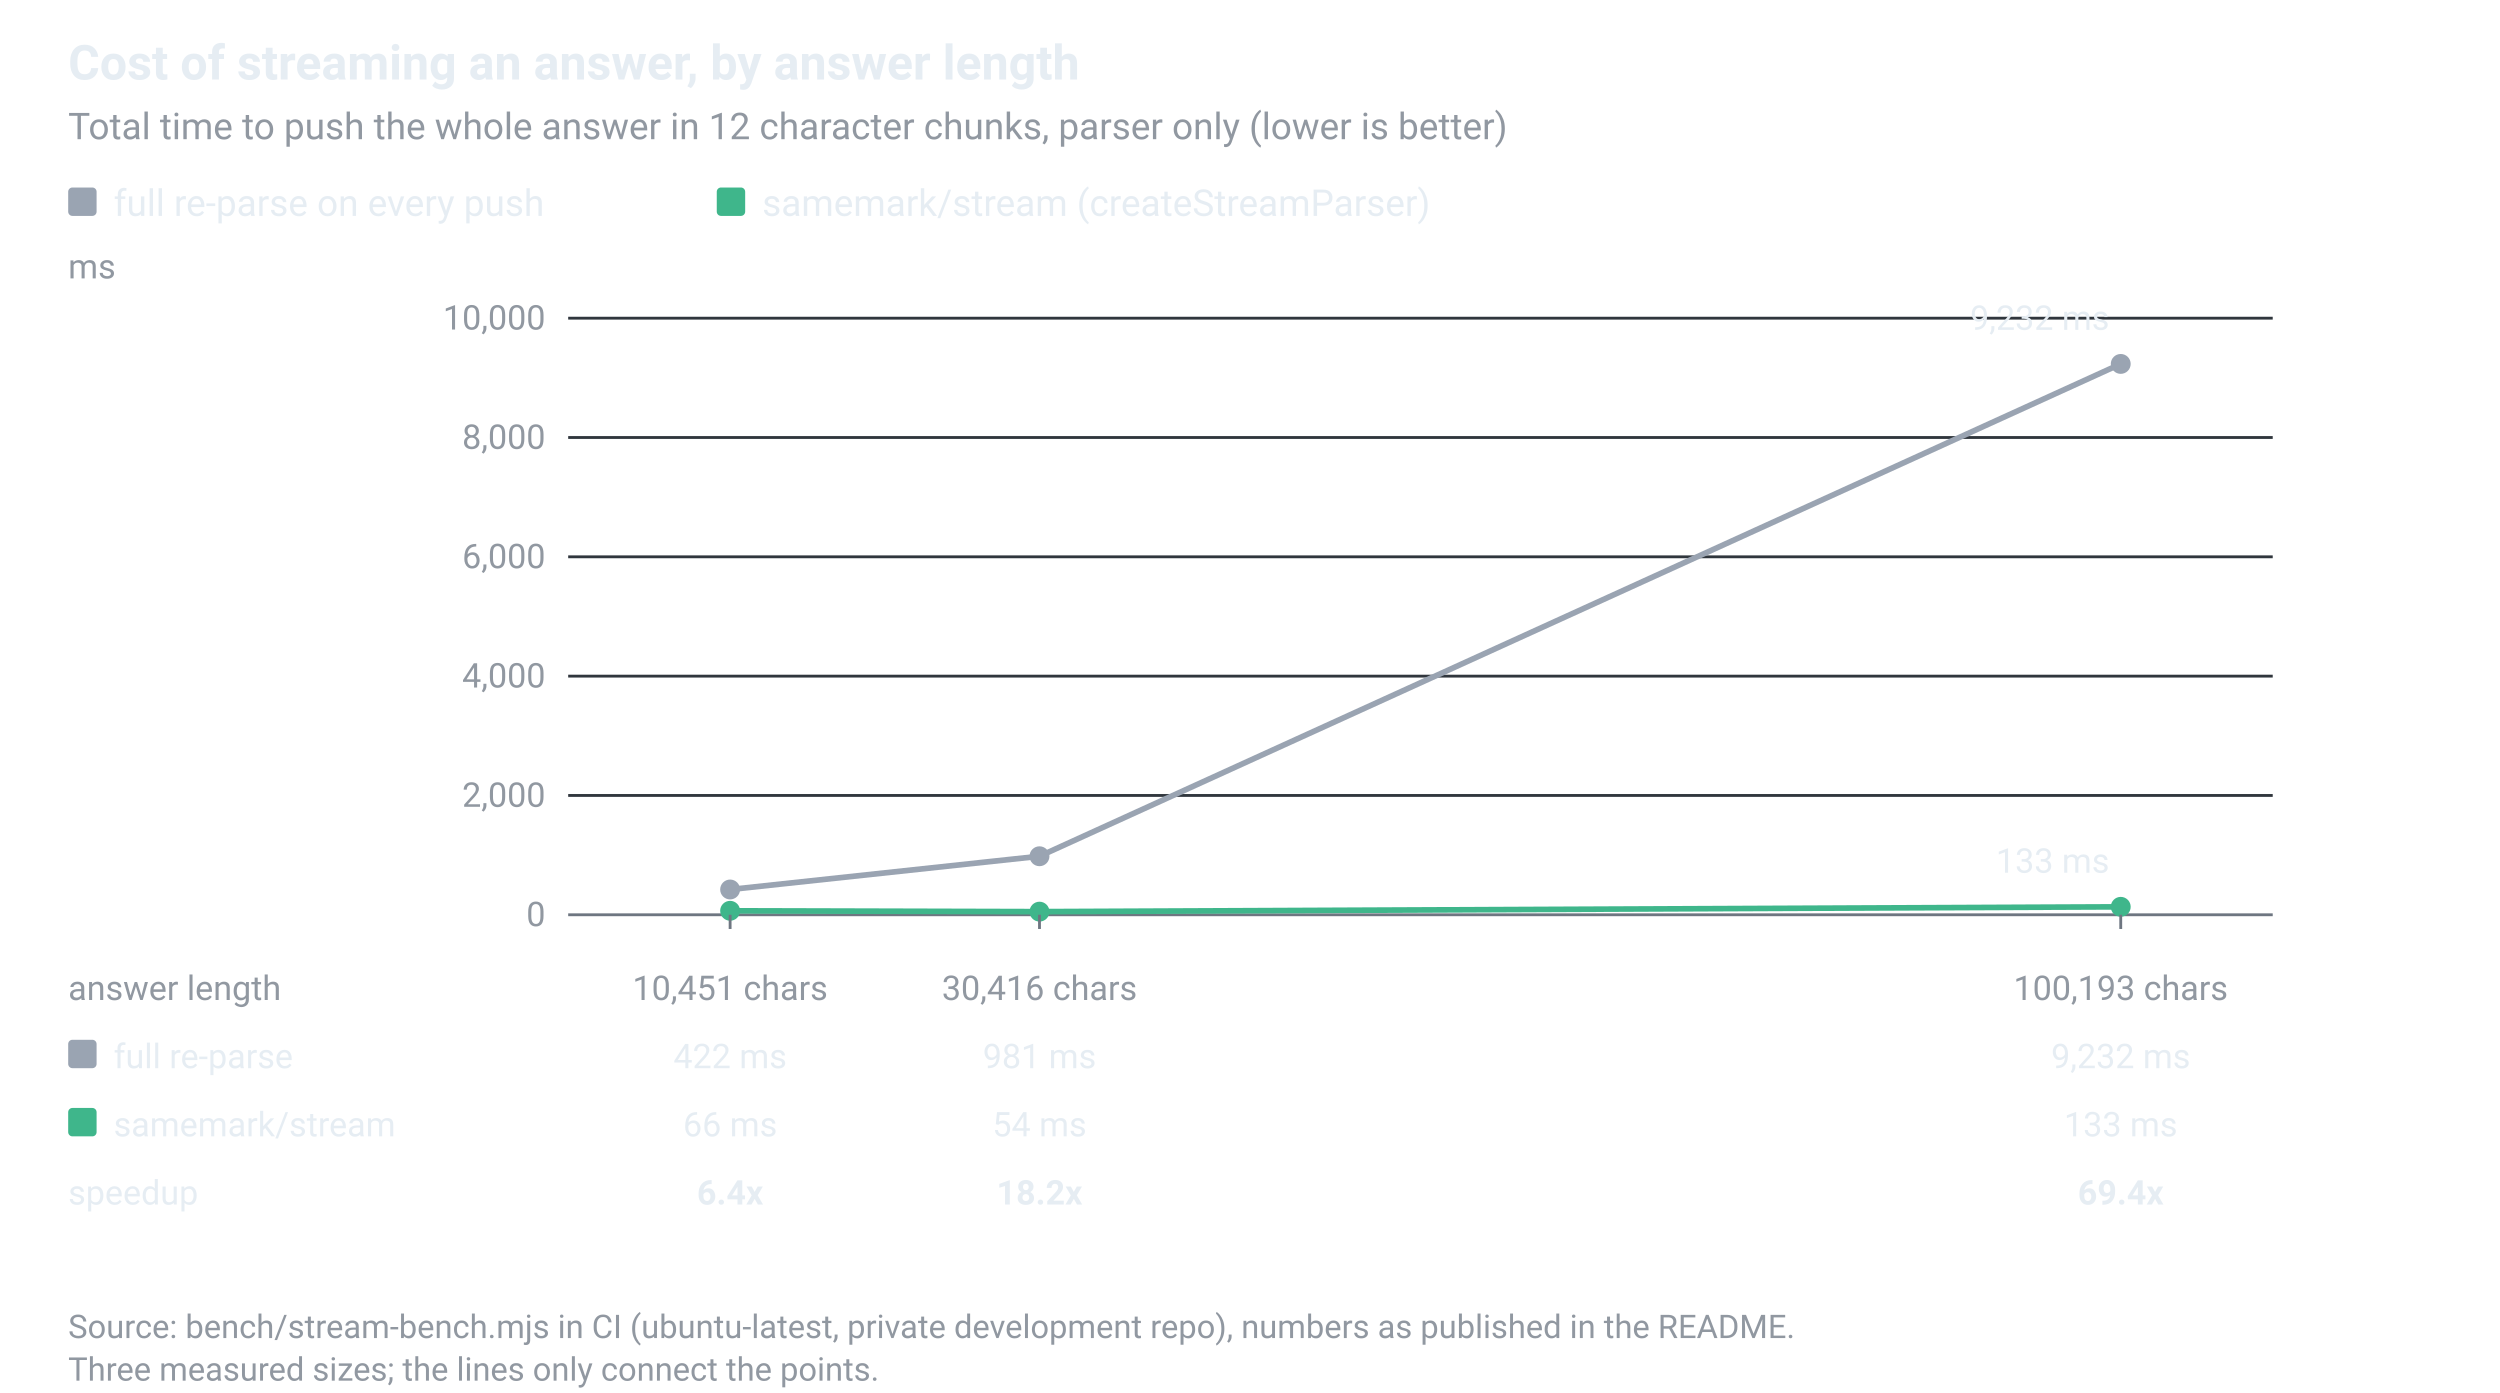
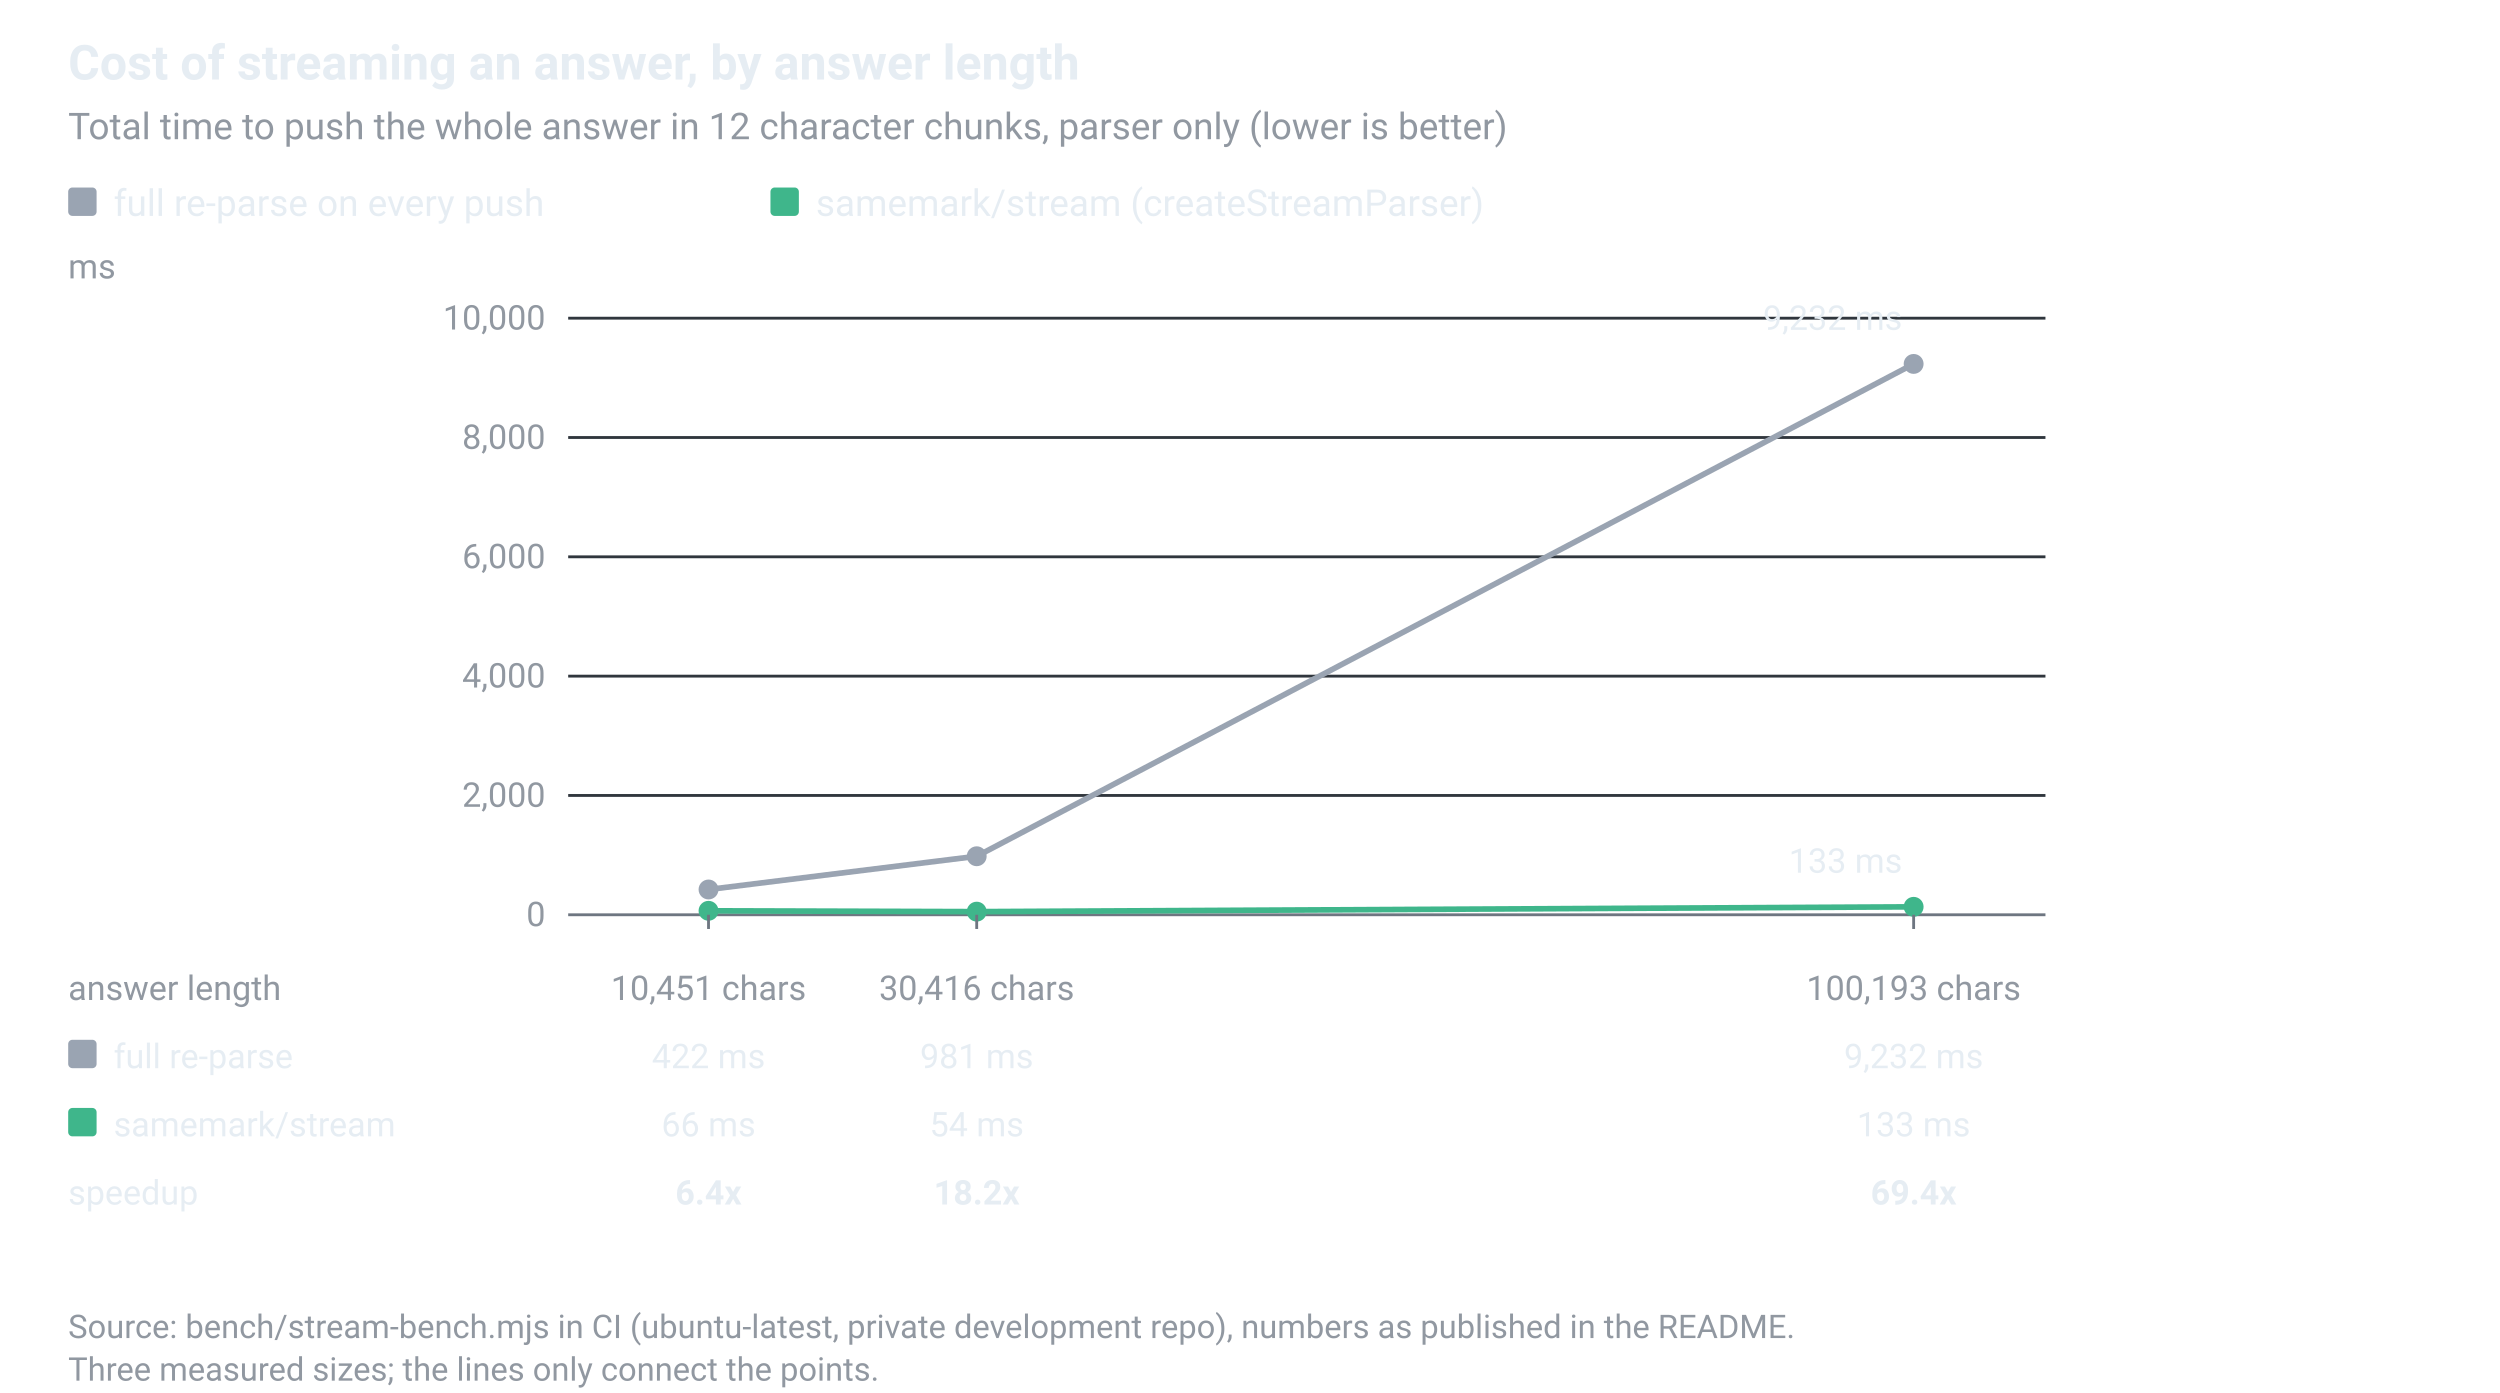
<svg xmlns="http://www.w3.org/2000/svg" width="880" height="490" viewBox="0 0 880 490" role="img" aria-labelledby="t d" font-family="ui-sans-serif, system-ui, -apple-system, 'Segoe UI', Roboto, 'Helvetica Neue', Arial, sans-serif" font-size="13">
  <text x="24" y="28" fill="#e6edf3" font-size="17" font-weight="600" text-anchor="start">Cost of streaming an answer, by answer length</text>
  <text x="24" y="49" fill="#9198a1" font-size="13" font-weight="400" text-anchor="start">Total time to push the whole answer in 12 character chunks, parser only (lower is better)</text>
  <rect x="24" y="66" width="10" height="10" rx="1.5" fill="#9aa4b2" />
  <text x="40" y="76" fill="#e6edf3" font-size="13" font-weight="400" text-anchor="start">full re-parse on every push</text>
-   <rect x="252.3" y="66" width="10" height="10" rx="1.5" fill="#3fb68b" />
-   <text x="268.3" y="76" fill="#e6edf3" font-size="13" font-weight="400" text-anchor="start">samemark/stream (createStreamParser)</text>
-   <line x1="200" y1="322" x2="800" y2="322" stroke="#6e7681" stroke-width="1" />
+   <rect x="271.2" y="66" width="10" height="10" rx="1.5" fill="#3fb68b" />
+   <text x="287.2" y="76" fill="#e6edf3" font-size="13" font-weight="400" text-anchor="start">samemark/stream (createStreamParser)</text>
+   <line x1="200" y1="322" x2="720" y2="322" stroke="#6e7681" stroke-width="1" />
  <text x="192" y="326" fill="#9198a1" font-size="12" font-weight="400" text-anchor="end">0</text>
-   <line x1="200" y1="280" x2="800" y2="280" stroke="#30363d" stroke-width="1" />
+   <line x1="200" y1="280" x2="720" y2="280" stroke="#30363d" stroke-width="1" />
  <text x="192" y="284" fill="#9198a1" font-size="12" font-weight="400" text-anchor="end">2,000</text>
-   <line x1="200" y1="238" x2="800" y2="238" stroke="#30363d" stroke-width="1" />
+   <line x1="200" y1="238" x2="720" y2="238" stroke="#30363d" stroke-width="1" />
  <text x="192" y="242" fill="#9198a1" font-size="12" font-weight="400" text-anchor="end">4,000</text>
-   <line x1="200" y1="196" x2="800" y2="196" stroke="#30363d" stroke-width="1" />
+   <line x1="200" y1="196" x2="720" y2="196" stroke="#30363d" stroke-width="1" />
  <text x="192" y="200" fill="#9198a1" font-size="12" font-weight="400" text-anchor="end">6,000</text>
-   <line x1="200" y1="154" x2="800" y2="154" stroke="#30363d" stroke-width="1" />
+   <line x1="200" y1="154" x2="720" y2="154" stroke="#30363d" stroke-width="1" />
  <text x="192" y="158" fill="#9198a1" font-size="12" font-weight="400" text-anchor="end">8,000</text>
-   <line x1="200" y1="112" x2="800" y2="112" stroke="#30363d" stroke-width="1" />
+   <line x1="200" y1="112" x2="720" y2="112" stroke="#30363d" stroke-width="1" />
  <text x="192" y="116" fill="#9198a1" font-size="12" font-weight="400" text-anchor="end">10,000</text>
  <text x="24" y="98" fill="#9198a1" font-size="12" font-weight="400" text-anchor="start">ms</text>
-   <polyline points="257,313.1 365.9,301.4 746.5,128.1" fill="none" stroke="#9aa4b2" stroke-width="2" stroke-linejoin="round" />
-   <circle cx="257" cy="313.1" r="3.5" fill="#9aa4b2" />
-   <circle cx="365.9" cy="301.4" r="3.5" fill="#9aa4b2" />
-   <circle cx="746.5" cy="128.1" r="3.5" fill="#9aa4b2" />
-   <polyline points="257,320.6 365.9,320.9 746.5,319.2" fill="none" stroke="#3fb68b" stroke-width="2" stroke-linejoin="round" />
-   <circle cx="257" cy="320.6" r="3.5" fill="#3fb68b" />
-   <circle cx="365.9" cy="320.9" r="3.5" fill="#3fb68b" />
-   <circle cx="746.5" cy="319.2" r="3.5" fill="#3fb68b" />
-   <text x="742.5" y="116.1" fill="#e6edf3" font-size="12" font-weight="400" text-anchor="end">9,232 ms</text>
-   <text x="742.5" y="307.2" fill="#e6edf3" font-size="12" font-weight="400" text-anchor="end">133 ms</text>
-   <line x1="257" y1="322" x2="257" y2="327" stroke="#6e7681" stroke-width="1" />
-   <line x1="365.9" y1="322" x2="365.9" y2="327" stroke="#6e7681" stroke-width="1" />
-   <line x1="746.5" y1="322" x2="746.5" y2="327" stroke="#6e7681" stroke-width="1" />
+   <polyline points="249.4,313.1 343.8,301.4 673.6,128.1" fill="none" stroke="#9aa4b2" stroke-width="2" stroke-linejoin="round" />
+   <circle cx="249.4" cy="313.1" r="3.5" fill="#9aa4b2" />
+   <circle cx="343.8" cy="301.4" r="3.5" fill="#9aa4b2" />
+   <circle cx="673.6" cy="128.1" r="3.5" fill="#9aa4b2" />
+   <polyline points="249.4,320.6 343.8,320.9 673.6,319.2" fill="none" stroke="#3fb68b" stroke-width="2" stroke-linejoin="round" />
+   <circle cx="249.4" cy="320.6" r="3.5" fill="#3fb68b" />
+   <circle cx="343.8" cy="320.9" r="3.5" fill="#3fb68b" />
+   <circle cx="673.6" cy="319.2" r="3.5" fill="#3fb68b" />
+   <text x="669.6" y="116.1" fill="#e6edf3" font-size="12" font-weight="400" text-anchor="end">9,232 ms</text>
+   <text x="669.6" y="307.2" fill="#e6edf3" font-size="12" font-weight="400" text-anchor="end">133 ms</text>
+   <line x1="249.4" y1="322" x2="249.4" y2="327" stroke="#6e7681" stroke-width="1" />
+   <line x1="343.8" y1="322" x2="343.8" y2="327" stroke="#6e7681" stroke-width="1" />
+   <line x1="673.6" y1="322" x2="673.6" y2="327" stroke="#6e7681" stroke-width="1" />
  <text x="24" y="352" fill="#9198a1" font-size="12" font-weight="400" text-anchor="start">answer length</text>
-   <text x="257" y="352" fill="#9198a1" font-size="12" font-weight="400" text-anchor="middle">10,451 chars</text>
-   <text x="365.9" y="352" fill="#9198a1" font-size="12" font-weight="400" text-anchor="middle">30,416 chars</text>
-   <text x="746.5" y="352" fill="#9198a1" font-size="12" font-weight="400" text-anchor="middle">100,193 chars</text>
+   <text x="249.4" y="352" fill="#9198a1" font-size="12" font-weight="400" text-anchor="middle">10,451 chars</text>
+   <text x="343.8" y="352" fill="#9198a1" font-size="12" font-weight="400" text-anchor="middle">30,416 chars</text>
+   <text x="673.6" y="352" fill="#9198a1" font-size="12" font-weight="400" text-anchor="middle">100,193 chars</text>
  <rect x="24" y="366" width="10" height="10" rx="1.5" fill="#9aa4b2" />
  <text x="40" y="376" fill="#e6edf3" font-size="12" font-weight="400" text-anchor="start">full re-parse</text>
-   <text x="257" y="376" fill="#e6edf3" font-size="12" font-weight="400" text-anchor="middle">422 ms</text>
-   <text x="365.9" y="376" fill="#e6edf3" font-size="12" font-weight="400" text-anchor="middle">981 ms</text>
-   <text x="746.5" y="376" fill="#e6edf3" font-size="12" font-weight="400" text-anchor="middle">9,232 ms</text>
+   <text x="249.4" y="376" fill="#e6edf3" font-size="12" font-weight="400" text-anchor="middle">422 ms</text>
+   <text x="343.8" y="376" fill="#e6edf3" font-size="12" font-weight="400" text-anchor="middle">981 ms</text>
+   <text x="673.6" y="376" fill="#e6edf3" font-size="12" font-weight="400" text-anchor="middle">9,232 ms</text>
  <rect x="24" y="390" width="10" height="10" rx="1.5" fill="#3fb68b" />
  <text x="40" y="400" fill="#e6edf3" font-size="12" font-weight="400" text-anchor="start">samemark/stream</text>
-   <text x="257" y="400" fill="#e6edf3" font-size="12" font-weight="400" text-anchor="middle">66 ms</text>
-   <text x="365.9" y="400" fill="#e6edf3" font-size="12" font-weight="400" text-anchor="middle">54 ms</text>
-   <text x="746.5" y="400" fill="#e6edf3" font-size="12" font-weight="400" text-anchor="middle">133 ms</text>
+   <text x="249.4" y="400" fill="#e6edf3" font-size="12" font-weight="400" text-anchor="middle">66 ms</text>
+   <text x="343.8" y="400" fill="#e6edf3" font-size="12" font-weight="400" text-anchor="middle">54 ms</text>
+   <text x="673.6" y="400" fill="#e6edf3" font-size="12" font-weight="400" text-anchor="middle">133 ms</text>
  <text x="24" y="424" fill="#e6edf3" font-size="12" font-weight="400" text-anchor="start">speedup</text>
-   <text x="257" y="424" fill="#e6edf3" font-size="12" font-weight="600" text-anchor="middle">6.4x</text>
-   <text x="365.9" y="424" fill="#e6edf3" font-size="12" font-weight="600" text-anchor="middle">18.2x</text>
-   <text x="746.5" y="424" fill="#e6edf3" font-size="12" font-weight="600" text-anchor="middle">69.4x</text>
+   <text x="249.4" y="424" fill="#e6edf3" font-size="12" font-weight="600" text-anchor="middle">6.4x</text>
+   <text x="343.8" y="424" fill="#e6edf3" font-size="12" font-weight="600" text-anchor="middle">18.2x</text>
+   <text x="673.6" y="424" fill="#e6edf3" font-size="12" font-weight="600" text-anchor="middle">69.4x</text>
  <text x="24" y="471" fill="#9198a1" font-size="11.5" font-weight="400" text-anchor="start">Source: bench/stream-bench.mjs in CI (ubuntu-latest, private development repo), numbers as published in the README.</text>
  <text x="24" y="486" fill="#9198a1" font-size="11.5" font-weight="400" text-anchor="start">Three measured sizes; the lines only connect the points.</text>
</svg>
